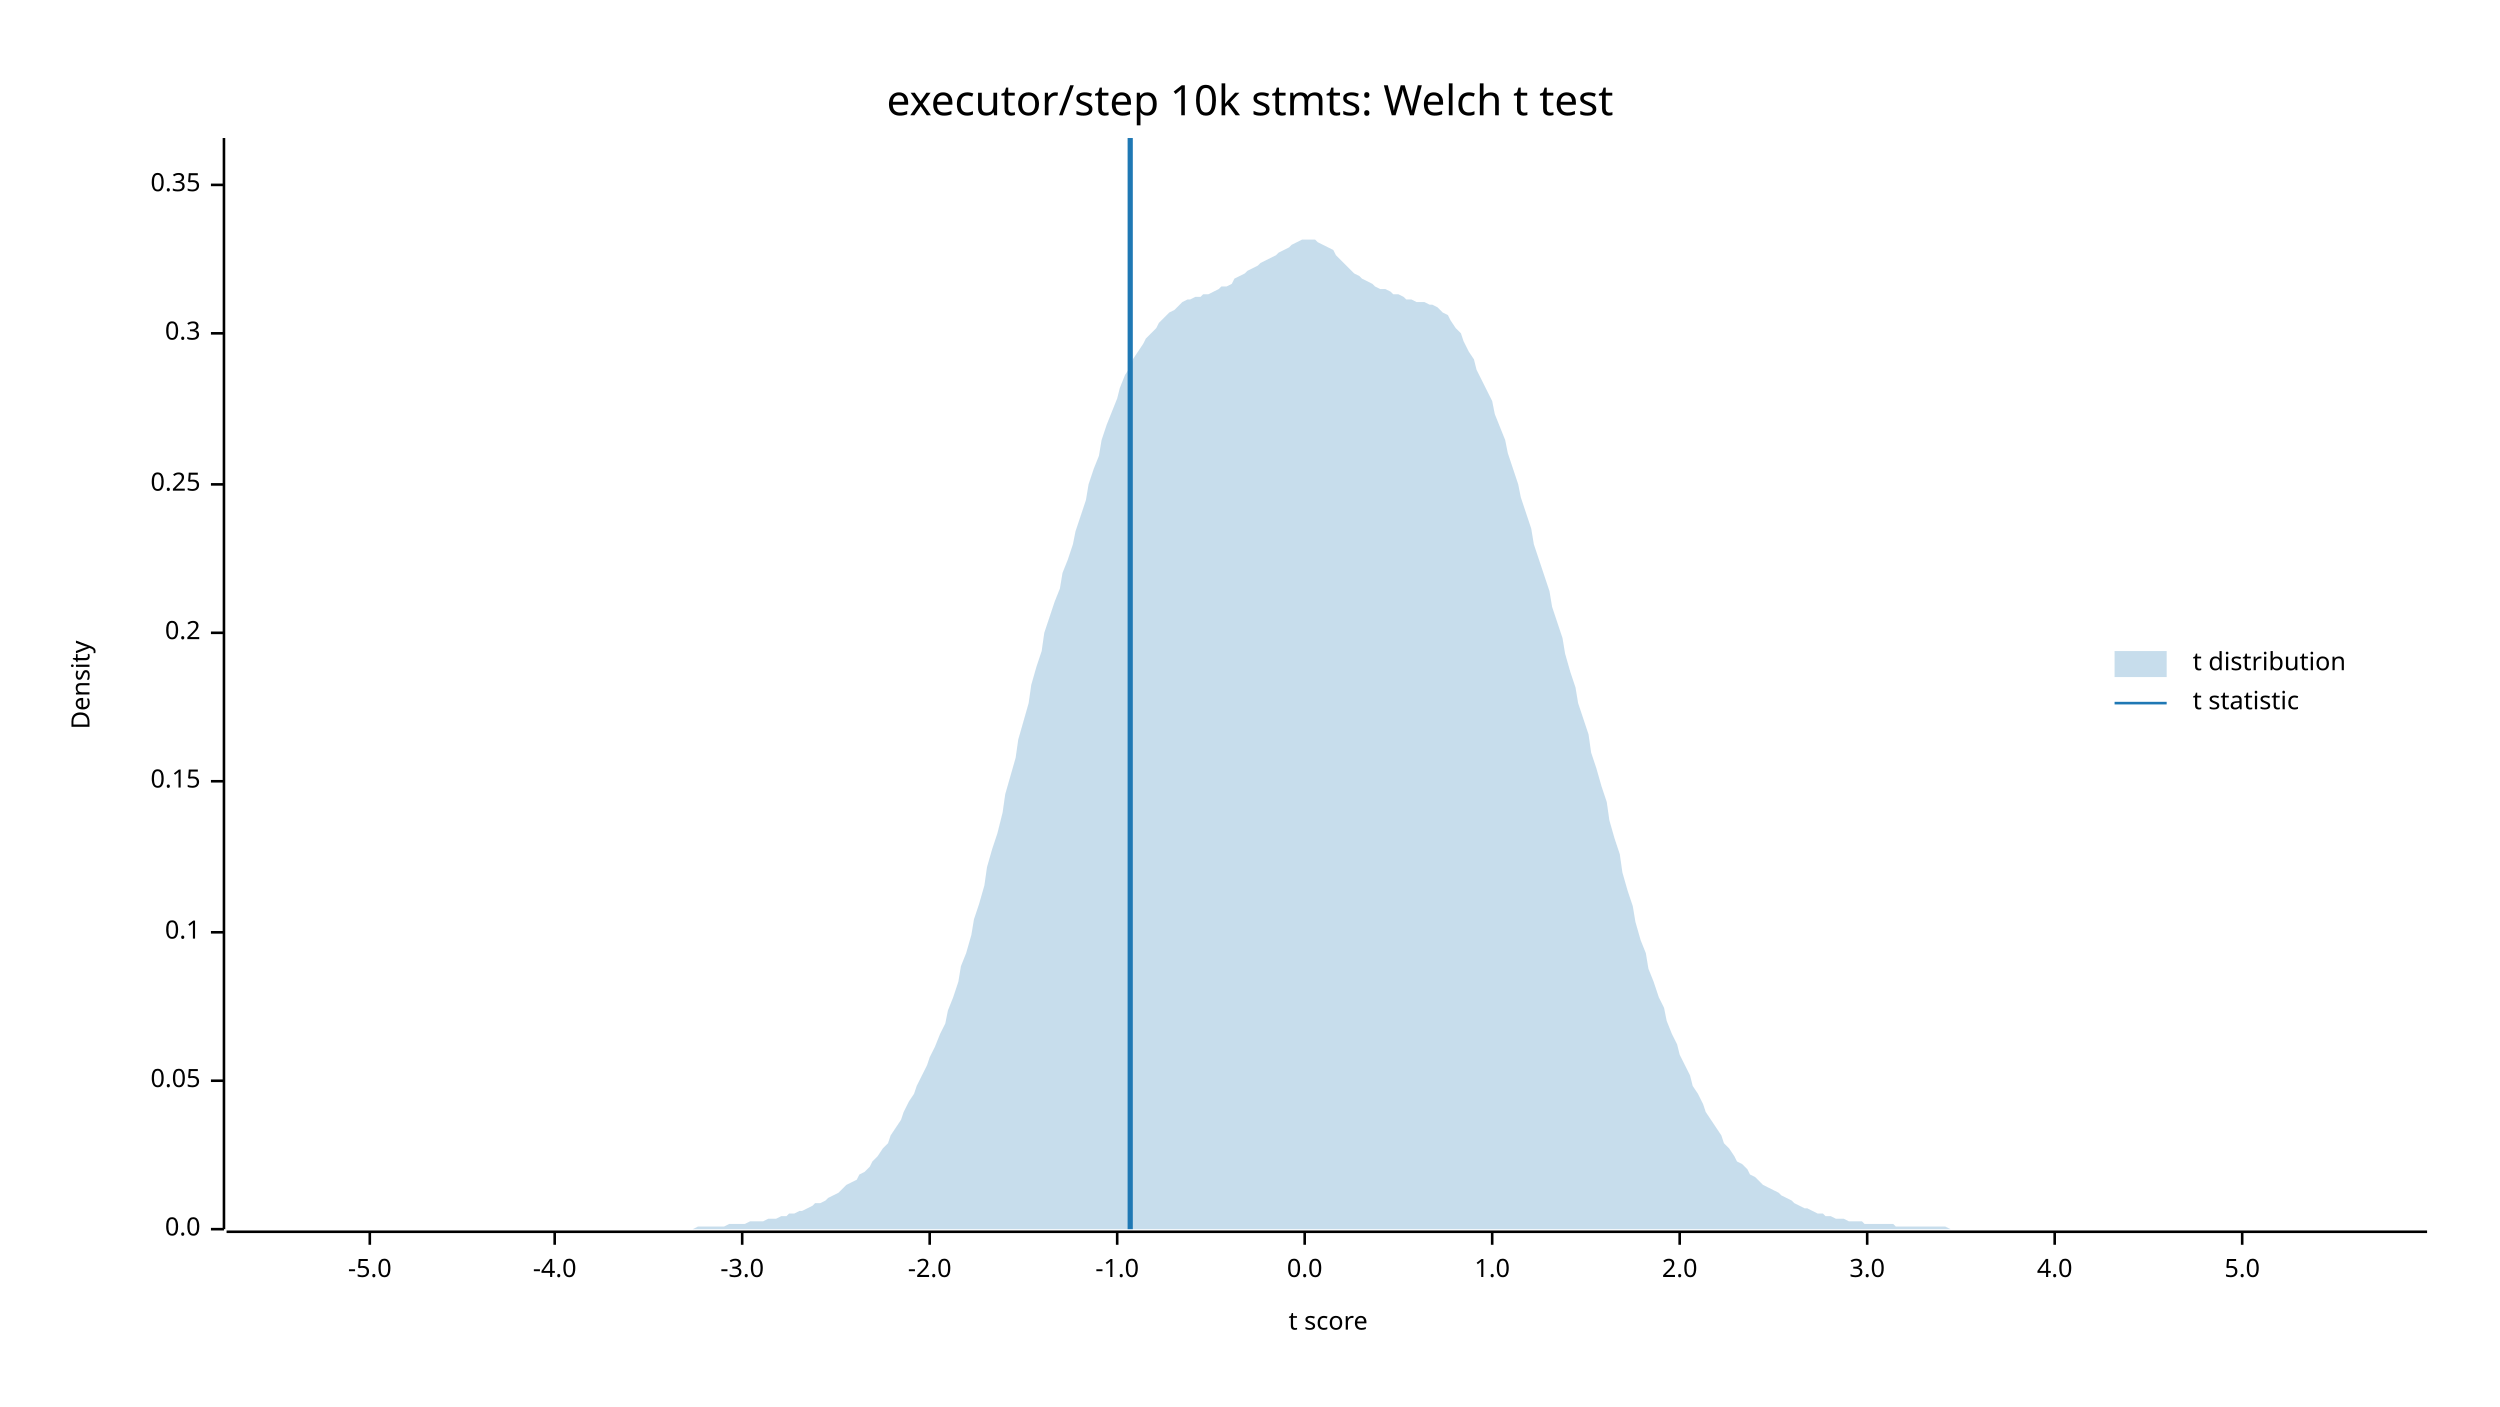
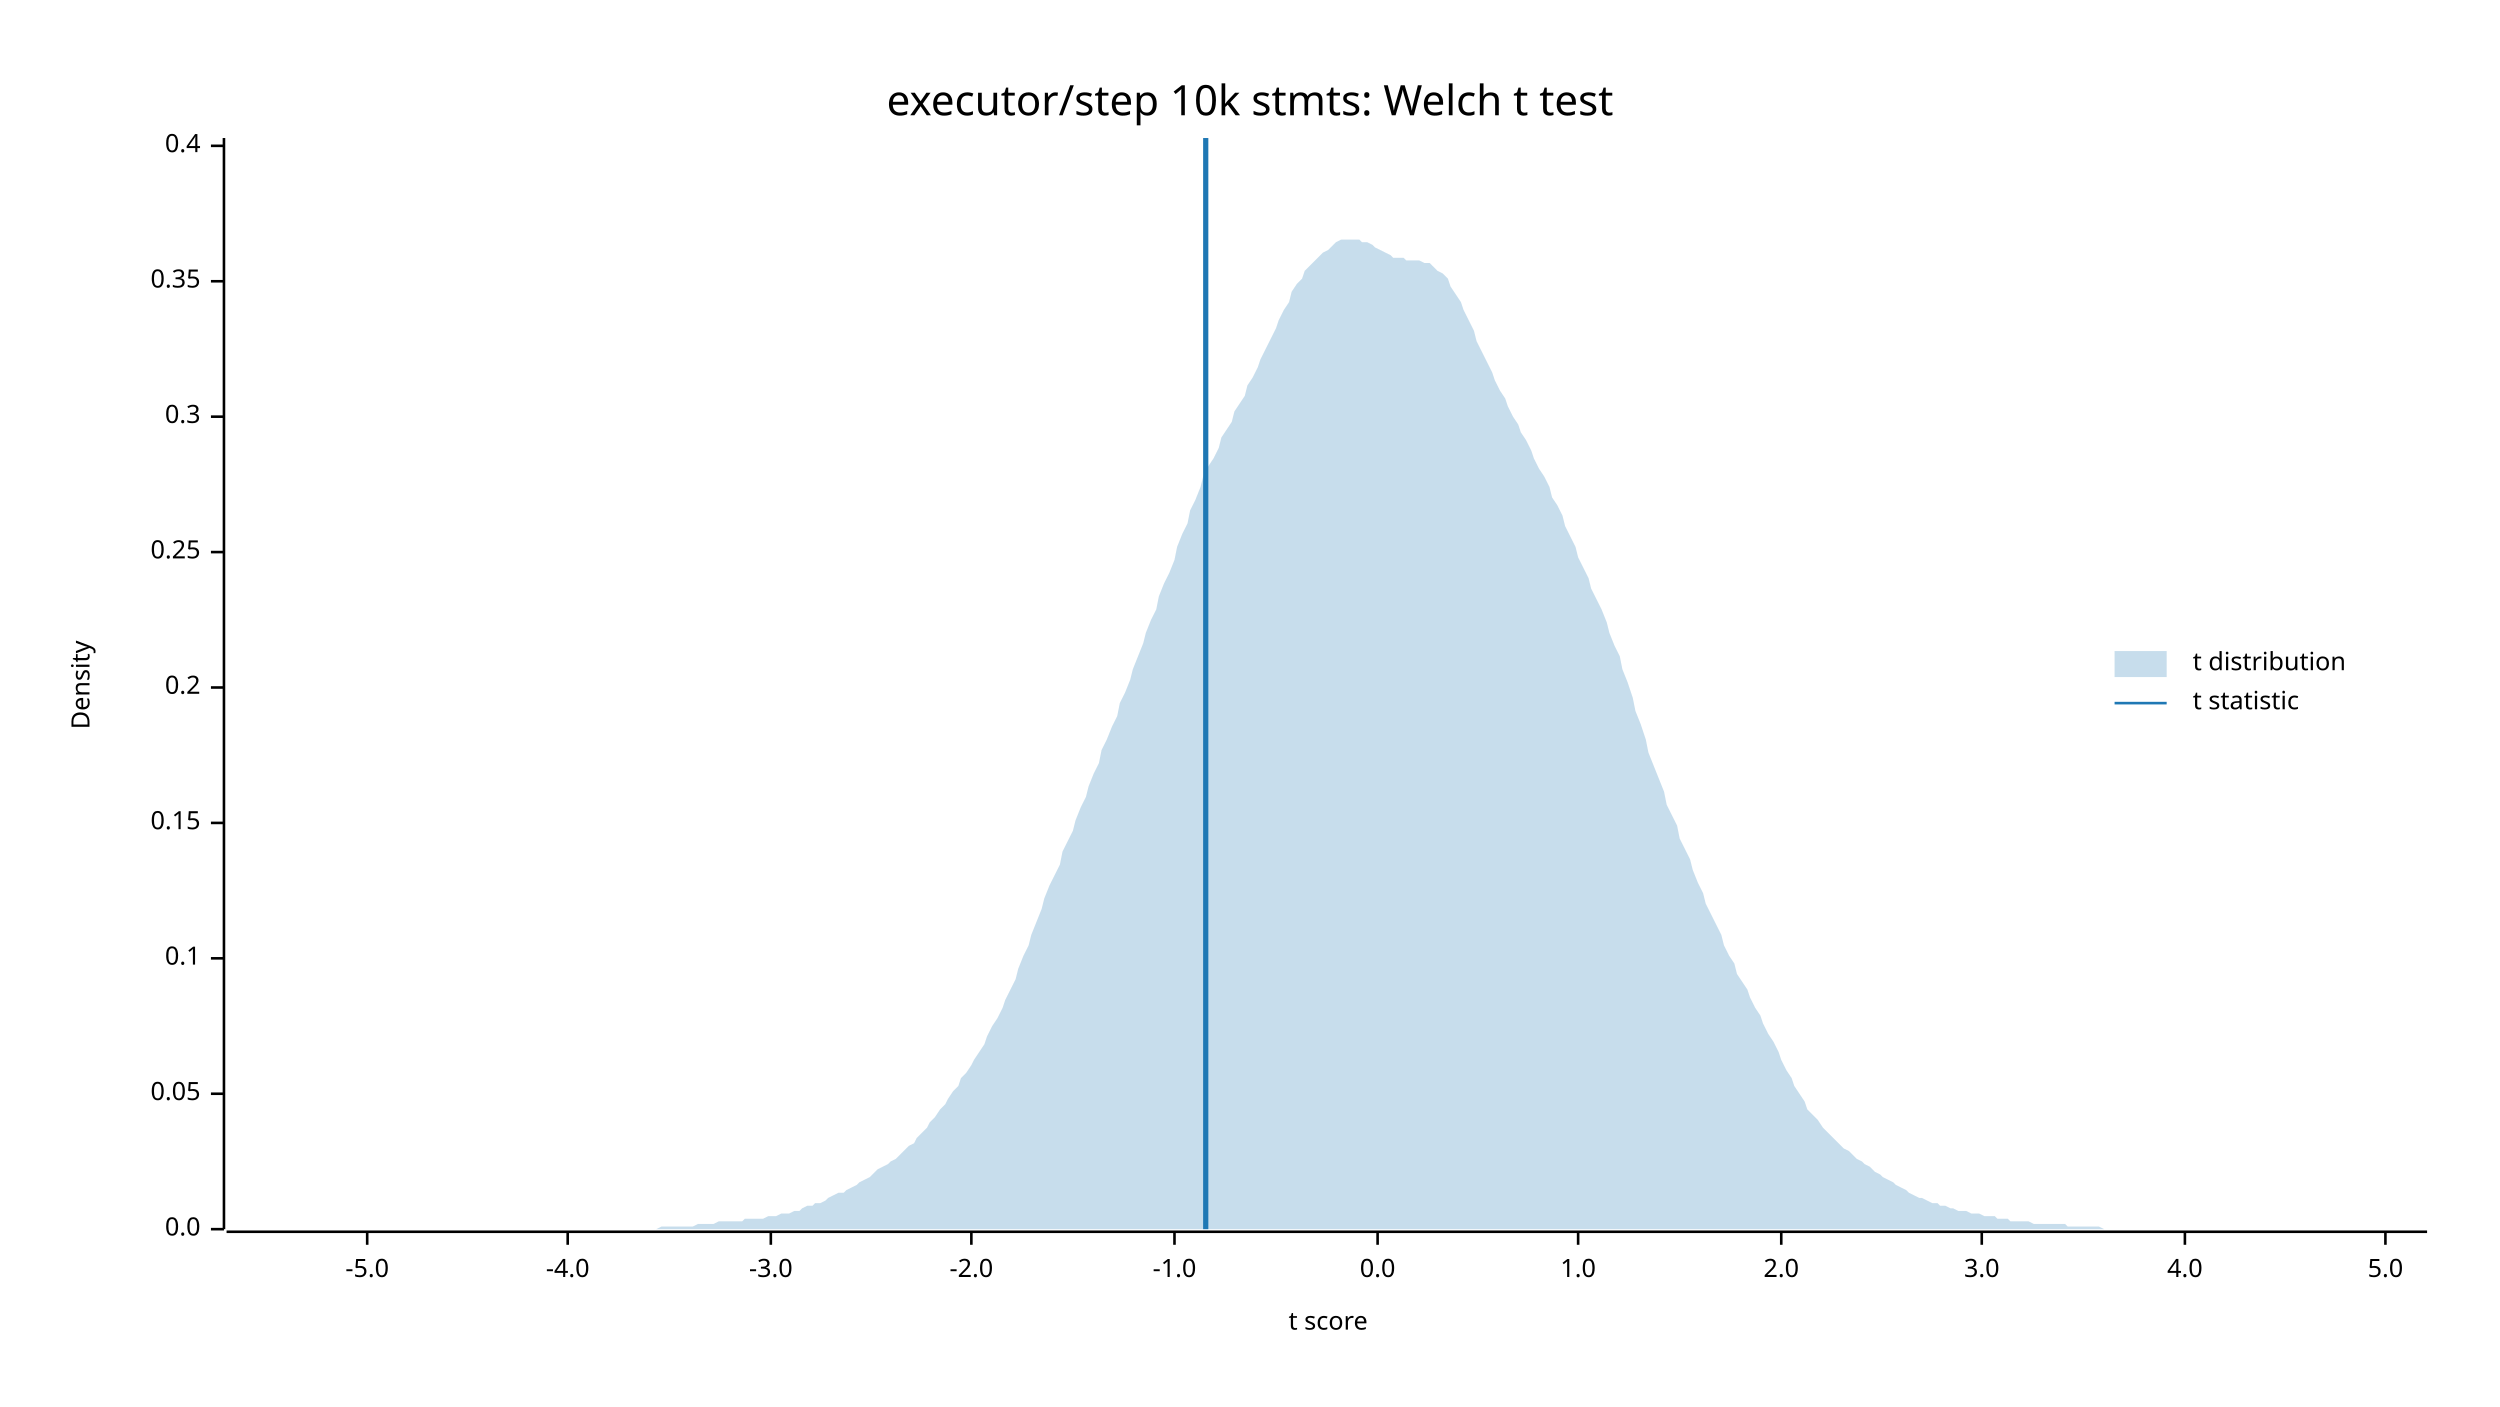
<svg xmlns="http://www.w3.org/2000/svg" width="960" height="540" viewBox="0 0 960 540">
  <text x="480" y="32" dy="0.76em" text-anchor="middle" font-family="sans-serif" font-size="16.129" opacity="1" fill="#000000">
executor/step 10k stmts: Welch t test
</text>
  <text x="27" y="263" dy="0.76em" text-anchor="middle" font-family="sans-serif" font-size="9.677" opacity="1" fill="#000000" transform="rotate(270, 27, 263)">
Density
</text>
  <text x="510" y="513" dy="-0.5ex" text-anchor="middle" font-family="sans-serif" font-size="9.677" opacity="1" fill="#000000">
t score
</text>
  <polyline fill="none" opacity="1" stroke="#000000" stroke-width="1" points="86,53 86,472 " />
  <text x="77" y="472" dy="0.5ex" text-anchor="end" font-family="sans-serif" font-size="9.677" opacity="1" fill="#000000">
0.0
</text>
  <polyline fill="none" opacity="1" stroke="#000000" stroke-width="1" points="81,472 86,472 " />
-   <text x="77" y="415" dy="0.5ex" text-anchor="end" font-family="sans-serif" font-size="9.677" opacity="1" fill="#000000">
+   <text x="77" y="420" dy="0.5ex" text-anchor="end" font-family="sans-serif" font-size="9.677" opacity="1" fill="#000000">
0.05
</text>
-   <polyline fill="none" opacity="1" stroke="#000000" stroke-width="1" points="81,415 86,415 " />
-   <text x="77" y="358" dy="0.5ex" text-anchor="end" font-family="sans-serif" font-size="9.677" opacity="1" fill="#000000">
+   <polyline fill="none" opacity="1" stroke="#000000" stroke-width="1" points="81,420 86,420 " />
+   <text x="77" y="368" dy="0.5ex" text-anchor="end" font-family="sans-serif" font-size="9.677" opacity="1" fill="#000000">
0.1
</text>
-   <polyline fill="none" opacity="1" stroke="#000000" stroke-width="1" points="81,358 86,358 " />
-   <text x="77" y="300" dy="0.5ex" text-anchor="end" font-family="sans-serif" font-size="9.677" opacity="1" fill="#000000">
+   <polyline fill="none" opacity="1" stroke="#000000" stroke-width="1" points="81,368 86,368 " />
+   <text x="77" y="316" dy="0.5ex" text-anchor="end" font-family="sans-serif" font-size="9.677" opacity="1" fill="#000000">
0.15
</text>
-   <polyline fill="none" opacity="1" stroke="#000000" stroke-width="1" points="81,300 86,300 " />
-   <text x="77" y="243" dy="0.5ex" text-anchor="end" font-family="sans-serif" font-size="9.677" opacity="1" fill="#000000">
+   <polyline fill="none" opacity="1" stroke="#000000" stroke-width="1" points="81,316 86,316 " />
+   <text x="77" y="264" dy="0.5ex" text-anchor="end" font-family="sans-serif" font-size="9.677" opacity="1" fill="#000000">
0.2
</text>
-   <polyline fill="none" opacity="1" stroke="#000000" stroke-width="1" points="81,243 86,243 " />
-   <text x="77" y="186" dy="0.5ex" text-anchor="end" font-family="sans-serif" font-size="9.677" opacity="1" fill="#000000">
+   <polyline fill="none" opacity="1" stroke="#000000" stroke-width="1" points="81,264 86,264 " />
+   <text x="77" y="212" dy="0.5ex" text-anchor="end" font-family="sans-serif" font-size="9.677" opacity="1" fill="#000000">
0.25
</text>
-   <polyline fill="none" opacity="1" stroke="#000000" stroke-width="1" points="81,186 86,186 " />
-   <text x="77" y="128" dy="0.5ex" text-anchor="end" font-family="sans-serif" font-size="9.677" opacity="1" fill="#000000">
+   <polyline fill="none" opacity="1" stroke="#000000" stroke-width="1" points="81,212 86,212 " />
+   <text x="77" y="160" dy="0.5ex" text-anchor="end" font-family="sans-serif" font-size="9.677" opacity="1" fill="#000000">
0.3
</text>
-   <polyline fill="none" opacity="1" stroke="#000000" stroke-width="1" points="81,128 86,128 " />
-   <text x="77" y="71" dy="0.5ex" text-anchor="end" font-family="sans-serif" font-size="9.677" opacity="1" fill="#000000">
+   <polyline fill="none" opacity="1" stroke="#000000" stroke-width="1" points="81,160 86,160 " />
+   <text x="77" y="108" dy="0.5ex" text-anchor="end" font-family="sans-serif" font-size="9.677" opacity="1" fill="#000000">
0.35
</text>
-   <polyline fill="none" opacity="1" stroke="#000000" stroke-width="1" points="81,71 86,71 " />
+   <polyline fill="none" opacity="1" stroke="#000000" stroke-width="1" points="81,108 86,108 " />
+   <text x="77" y="56" dy="0.5ex" text-anchor="end" font-family="sans-serif" font-size="9.677" opacity="1" fill="#000000">
+ 0.4
+ </text>
+   <polyline fill="none" opacity="1" stroke="#000000" stroke-width="1" points="81,56 86,56 " />
  <polyline fill="none" opacity="1" stroke="#000000" stroke-width="1" points="87,473 932,473 " />
-   <text x="142" y="483" dy="0.76em" text-anchor="middle" font-family="sans-serif" font-size="9.677" opacity="1" fill="#000000">
+   <text x="141" y="483" dy="0.76em" text-anchor="middle" font-family="sans-serif" font-size="9.677" opacity="1" fill="#000000">
-5.0
</text>
-   <polyline fill="none" opacity="1" stroke="#000000" stroke-width="1" points="142,473 142,478 " />
-   <text x="213" y="483" dy="0.76em" text-anchor="middle" font-family="sans-serif" font-size="9.677" opacity="1" fill="#000000">
+   <polyline fill="none" opacity="1" stroke="#000000" stroke-width="1" points="141,473 141,478 " />
+   <text x="218" y="483" dy="0.76em" text-anchor="middle" font-family="sans-serif" font-size="9.677" opacity="1" fill="#000000">
-4.0
</text>
-   <polyline fill="none" opacity="1" stroke="#000000" stroke-width="1" points="213,473 213,478 " />
-   <text x="285" y="483" dy="0.76em" text-anchor="middle" font-family="sans-serif" font-size="9.677" opacity="1" fill="#000000">
+   <polyline fill="none" opacity="1" stroke="#000000" stroke-width="1" points="218,473 218,478 " />
+   <text x="296" y="483" dy="0.76em" text-anchor="middle" font-family="sans-serif" font-size="9.677" opacity="1" fill="#000000">
-3.0
</text>
-   <polyline fill="none" opacity="1" stroke="#000000" stroke-width="1" points="285,473 285,478 " />
-   <text x="357" y="483" dy="0.76em" text-anchor="middle" font-family="sans-serif" font-size="9.677" opacity="1" fill="#000000">
+   <polyline fill="none" opacity="1" stroke="#000000" stroke-width="1" points="296,473 296,478 " />
+   <text x="373" y="483" dy="0.76em" text-anchor="middle" font-family="sans-serif" font-size="9.677" opacity="1" fill="#000000">
-2.0
</text>
-   <polyline fill="none" opacity="1" stroke="#000000" stroke-width="1" points="357,473 357,478 " />
-   <text x="429" y="483" dy="0.76em" text-anchor="middle" font-family="sans-serif" font-size="9.677" opacity="1" fill="#000000">
+   <polyline fill="none" opacity="1" stroke="#000000" stroke-width="1" points="373,473 373,478 " />
+   <text x="451" y="483" dy="0.76em" text-anchor="middle" font-family="sans-serif" font-size="9.677" opacity="1" fill="#000000">
-1.0
</text>
-   <polyline fill="none" opacity="1" stroke="#000000" stroke-width="1" points="429,473 429,478 " />
-   <text x="501" y="483" dy="0.76em" text-anchor="middle" font-family="sans-serif" font-size="9.677" opacity="1" fill="#000000">
+   <polyline fill="none" opacity="1" stroke="#000000" stroke-width="1" points="451,473 451,478 " />
+   <text x="529" y="483" dy="0.76em" text-anchor="middle" font-family="sans-serif" font-size="9.677" opacity="1" fill="#000000">
0.0
</text>
-   <polyline fill="none" opacity="1" stroke="#000000" stroke-width="1" points="501,473 501,478 " />
-   <text x="573" y="483" dy="0.76em" text-anchor="middle" font-family="sans-serif" font-size="9.677" opacity="1" fill="#000000">
+   <polyline fill="none" opacity="1" stroke="#000000" stroke-width="1" points="529,473 529,478 " />
+   <text x="606" y="483" dy="0.76em" text-anchor="middle" font-family="sans-serif" font-size="9.677" opacity="1" fill="#000000">
1.0
</text>
-   <polyline fill="none" opacity="1" stroke="#000000" stroke-width="1" points="573,473 573,478 " />
-   <text x="645" y="483" dy="0.76em" text-anchor="middle" font-family="sans-serif" font-size="9.677" opacity="1" fill="#000000">
+   <polyline fill="none" opacity="1" stroke="#000000" stroke-width="1" points="606,473 606,478 " />
+   <text x="684" y="483" dy="0.76em" text-anchor="middle" font-family="sans-serif" font-size="9.677" opacity="1" fill="#000000">
2.0
</text>
-   <polyline fill="none" opacity="1" stroke="#000000" stroke-width="1" points="645,473 645,478 " />
-   <text x="717" y="483" dy="0.76em" text-anchor="middle" font-family="sans-serif" font-size="9.677" opacity="1" fill="#000000">
+   <polyline fill="none" opacity="1" stroke="#000000" stroke-width="1" points="684,473 684,478 " />
+   <text x="761" y="483" dy="0.76em" text-anchor="middle" font-family="sans-serif" font-size="9.677" opacity="1" fill="#000000">
3.0
</text>
-   <polyline fill="none" opacity="1" stroke="#000000" stroke-width="1" points="717,473 717,478 " />
-   <text x="789" y="483" dy="0.76em" text-anchor="middle" font-family="sans-serif" font-size="9.677" opacity="1" fill="#000000">
+   <polyline fill="none" opacity="1" stroke="#000000" stroke-width="1" points="761,473 761,478 " />
+   <text x="839" y="483" dy="0.76em" text-anchor="middle" font-family="sans-serif" font-size="9.677" opacity="1" fill="#000000">
4.0
</text>
-   <polyline fill="none" opacity="1" stroke="#000000" stroke-width="1" points="789,473 789,478 " />
-   <text x="861" y="483" dy="0.76em" text-anchor="middle" font-family="sans-serif" font-size="9.677" opacity="1" fill="#000000">
+   <polyline fill="none" opacity="1" stroke="#000000" stroke-width="1" points="839,473 839,478 " />
+   <text x="916" y="483" dy="0.76em" text-anchor="middle" font-family="sans-serif" font-size="9.677" opacity="1" fill="#000000">
5.0
</text>
-   <polyline fill="none" opacity="1" stroke="#000000" stroke-width="1" points="861,473 861,478 " />
-   <polygon opacity="0.25" fill="#1F78B4" points="87,472 88,472 90,472 92,472 93,472 95,472 97,472 98,472 100,472 102,472 103,472 105,472 107,472 109,472 110,472 112,472 114,472 115,472 117,472 119,472 120,472 122,472 124,472 125,472 127,472 129,472 131,472 132,472 134,472 136,472 137,472 139,472 141,472 142,472 144,472 146,472 147,472 149,472 151,472 153,472 154,472 156,472 158,472 159,472 161,472 163,472 164,472 166,472 168,472 169,472 171,472 173,472 175,472 176,472 178,472 180,472 181,472 183,472 185,472 186,472 188,472 190,472 191,472 193,472 195,472 197,472 198,472 200,472 202,472 203,472 205,472 207,472 208,472 210,472 212,472 214,472 215,472 217,472 219,472 220,472 222,472 224,472 225,472 227,472 229,472 230,472 232,472 234,472 236,472 237,472 239,472 241,472 242,472 244,472 246,472 247,472 249,472 251,472 252,472 254,472 256,472 258,472 259,472 261,472 263,472 264,472 266,472 268,471 269,471 271,471 273,471 274,471 276,471 278,471 280,470 281,470 283,470 285,470 286,470 288,469 290,469 291,469 293,469 295,468 296,468 298,468 300,467 302,467 303,466 305,466 307,465 308,465 310,464 312,463 313,462 315,462 317,461 318,460 320,459 322,458 324,456 325,455 327,454 329,453 330,451 332,450 334,448 335,446 337,444 339,441 341,439 342,436 344,433 346,430 347,427 349,423 351,420 352,417 354,413 356,409 357,406 359,402 361,397 363,393 364,388 366,383 368,377 369,371 371,366 373,359 374,353 376,347 378,340 379,333 381,326 383,320 385,312 386,305 388,298 390,291 391,284 393,277 395,270 396,263 398,256 400,250 401,243 403,237 405,231 407,226 408,220 410,215 412,209 413,204 415,198 417,192 418,186 420,180 422,175 423,169 425,163 427,158 429,153 430,149 432,144 434,141 435,138 437,135 439,132 440,130 442,128 444,126 445,124 447,122 449,120 451,119 452,118 454,116 456,115 457,115 459,114 461,114 462,113 464,113 466,112 468,111 469,110 471,110 473,109 474,107 476,106 478,105 479,104 481,103 483,102 484,101 486,100 488,99 490,98 491,97 493,96 495,95 496,94 498,93 500,92 501,92 503,92 505,92 506,93 508,94 510,95 512,96 513,98 515,100 517,102 518,103 520,105 522,106 523,107 525,108 527,109 528,110 530,111 532,111 534,112 535,113 537,113 539,114 540,115 542,115 544,116 545,116 547,116 549,117 550,117 552,118 554,120 556,121 557,123 559,126 561,128 562,131 564,135 566,138 567,142 569,146 571,150 573,154 574,159 576,164 578,169 579,174 581,180 583,186 584,191 586,197 588,203 589,209 591,215 593,221 595,227 596,233 598,239 600,245 601,251 603,258 605,264 606,270 608,276 610,282 611,289 613,295 615,302 617,308 618,315 620,322 622,328 623,335 625,342 627,348 628,354 630,361 632,366 633,372 635,377 637,383 639,387 640,392 642,397 644,401 645,405 647,409 649,413 650,417 652,420 654,424 655,427 657,430 659,433 661,436 662,439 664,441 666,444 667,446 669,447 671,449 672,451 674,452 676,454 677,455 679,456 681,457 683,458 684,459 686,460 688,461 689,462 691,463 693,464 694,464 696,465 698,466 700,466 701,467 703,467 705,468 706,468 708,468 710,469 711,469 713,469 715,469 716,470 718,470 720,470 722,470 723,470 725,470 727,470 728,471 730,471 732,471 733,471 735,471 737,471 738,471 740,471 742,471 744,471 745,471 747,471 749,472 750,472 752,472 754,472 755,472 757,472 759,472 760,472 762,472 764,472 766,472 767,472 769,472 771,472 772,472 774,472 776,472 777,472 779,472 781,472 782,472 784,472 786,472 788,472 789,472 791,472 793,472 794,472 796,472 798,472 799,472 801,472 803,472 804,472 806,472 808,472 810,472 811,472 813,472 815,472 816,472 818,472 820,472 821,472 823,472 825,472 827,472 828,472 830,472 832,472 833,472 835,472 837,472 838,472 840,472 842,472 843,472 845,472 847,472 849,472 850,472 852,472 854,472 855,472 857,472 859,472 860,472 862,472 864,472 865,472 867,472 869,472 871,472 872,472 874,472 876,472 877,472 879,472 881,472 882,472 884,472 886,472 887,472 889,472 891,472 893,472 894,472 896,472 898,472 899,472 901,472 903,472 904,472 906,472 908,472 909,472 911,472 913,472 915,472 916,472 918,472 920,472 921,472 923,472 925,472 926,472 928,472 930,472 932,472 932,472 87,472 " />
-   <polyline fill="none" opacity="1" stroke="#1F78B4" stroke-width="2" points="434,472 434,53 " />
+   <polyline fill="none" opacity="1" stroke="#000000" stroke-width="1" points="916,473 916,478 " />
+   <polygon opacity="0.25" fill="#1F78B4" points="87,472 88,472 90,472 92,472 93,472 95,472 97,472 98,472 100,472 102,472 103,472 105,472 107,472 109,472 110,472 112,472 114,472 115,472 117,472 119,472 120,472 122,472 124,472 125,472 127,472 129,472 131,472 132,472 134,472 136,472 137,472 139,472 141,472 142,472 144,472 146,472 147,472 149,472 151,472 153,472 154,472 156,472 158,472 159,472 161,472 163,472 164,472 166,472 168,472 169,472 171,472 173,472 175,472 176,472 178,472 180,472 181,472 183,472 185,472 186,472 188,472 190,472 191,472 193,472 195,472 197,472 198,472 200,472 202,472 203,472 205,472 207,472 208,472 210,472 212,472 214,472 215,472 217,472 219,472 220,472 222,472 224,472 225,472 227,472 229,472 230,472 232,472 234,472 236,472 237,472 239,472 241,472 242,472 244,472 246,472 247,472 249,472 251,472 252,472 254,471 256,471 258,471 259,471 261,471 263,471 264,471 266,471 268,470 269,470 271,470 273,470 274,470 276,469 278,469 280,469 281,469 283,469 285,469 286,468 288,468 290,468 291,468 293,468 295,467 296,467 298,467 300,466 302,466 303,466 305,465 307,465 308,464 310,463 312,463 313,462 315,462 317,461 318,460 320,459 322,458 324,458 325,457 327,456 329,455 330,454 332,453 334,452 335,451 337,449 339,448 341,447 342,446 344,445 346,443 347,442 349,440 351,439 352,437 354,435 356,433 357,431 359,429 361,426 363,424 364,422 366,419 368,417 369,414 371,412 373,409 374,407 376,404 378,401 379,398 381,394 383,391 385,387 386,384 388,380 390,376 391,372 393,367 395,363 396,359 398,354 400,349 401,345 403,340 405,336 407,332 408,327 410,323 412,319 413,315 415,310 417,306 418,302 420,297 422,293 423,288 425,284 427,279 429,275 430,270 432,266 434,261 435,257 437,252 439,247 440,243 442,238 444,234 445,229 447,224 449,220 451,215 452,210 454,205 456,201 457,196 459,192 461,187 462,183 464,179 466,176 468,172 469,168 471,165 473,162 474,158 476,155 478,152 479,148 481,145 483,141 484,138 486,134 488,130 490,126 491,123 493,119 495,116 496,112 498,109 500,107 501,104 503,102 505,100 506,99 508,97 510,96 512,94 513,93 515,92 517,92 518,92 520,92 522,92 523,93 525,93 527,94 528,95 530,96 532,97 534,98 535,99 537,99 539,99 540,100 542,100 544,100 545,100 547,101 549,101 550,102 552,104 554,105 556,107 557,110 559,113 561,116 562,119 564,123 566,127 567,131 569,135 571,139 573,143 574,146 576,150 578,153 579,156 581,160 583,163 584,166 586,169 588,173 589,176 591,180 593,183 595,187 596,191 598,194 600,198 601,202 603,206 605,210 606,214 608,218 610,222 611,226 613,230 615,234 617,239 618,243 620,248 622,252 623,257 625,262 627,268 628,273 630,278 632,284 633,289 635,294 637,299 639,304 640,309 642,313 644,317 645,322 647,326 649,330 650,334 652,339 654,343 655,347 657,351 659,355 661,359 662,363 664,367 666,370 667,374 669,377 671,380 672,383 674,387 676,390 677,393 679,397 681,400 683,404 684,407 686,411 688,414 689,417 691,420 693,423 694,426 696,428 698,430 700,433 701,434 703,436 705,438 706,439 708,441 710,442 711,443 713,445 715,446 716,447 718,448 720,450 722,451 723,452 725,453 727,454 728,455 730,456 732,457 733,458 735,459 737,460 738,460 740,461 742,462 744,462 745,463 747,463 749,464 750,464 752,465 754,465 755,465 757,466 759,466 760,466 762,467 764,467 766,467 767,468 769,468 771,468 772,469 774,469 776,469 777,469 779,469 781,470 782,470 784,470 786,470 788,470 789,470 791,470 793,470 794,471 796,471 798,471 799,471 801,471 803,471 804,471 806,471 808,472 810,472 811,472 813,472 815,472 816,472 818,472 820,472 821,472 823,472 825,472 827,472 828,472 830,472 832,472 833,472 835,472 837,472 838,472 840,472 842,472 843,472 845,472 847,472 849,472 850,472 852,472 854,472 855,472 857,472 859,472 860,472 862,472 864,472 865,472 867,472 869,472 871,472 872,472 874,472 876,472 877,472 879,472 881,472 882,472 884,472 886,472 887,472 889,472 891,472 893,472 894,472 896,472 898,472 899,472 901,472 903,472 904,472 906,472 908,472 909,472 911,472 913,472 915,472 916,472 918,472 920,472 921,472 923,472 925,472 926,472 928,472 930,472 932,472 932,472 87,472 " />
+   <polyline fill="none" opacity="1" stroke="#1F78B4" stroke-width="2" points="463,472 463,53 " />
  <text x="842" y="250" dy="0.76em" text-anchor="start" font-family="sans-serif" font-size="9.677" opacity="1" fill="#000000">
t distribution
</text>
  <text x="842" y="265" dy="0.76em" text-anchor="start" font-family="sans-serif" font-size="9.677" opacity="1" fill="#000000">
t statistic
</text>
  <rect x="812" y="250" width="20" height="10" opacity="0.25" fill="#1F78B4" stroke="none" />
  <polyline fill="none" opacity="1" stroke="#1F78B4" stroke-width="1" points="812,270 832,270 " />
</svg>
